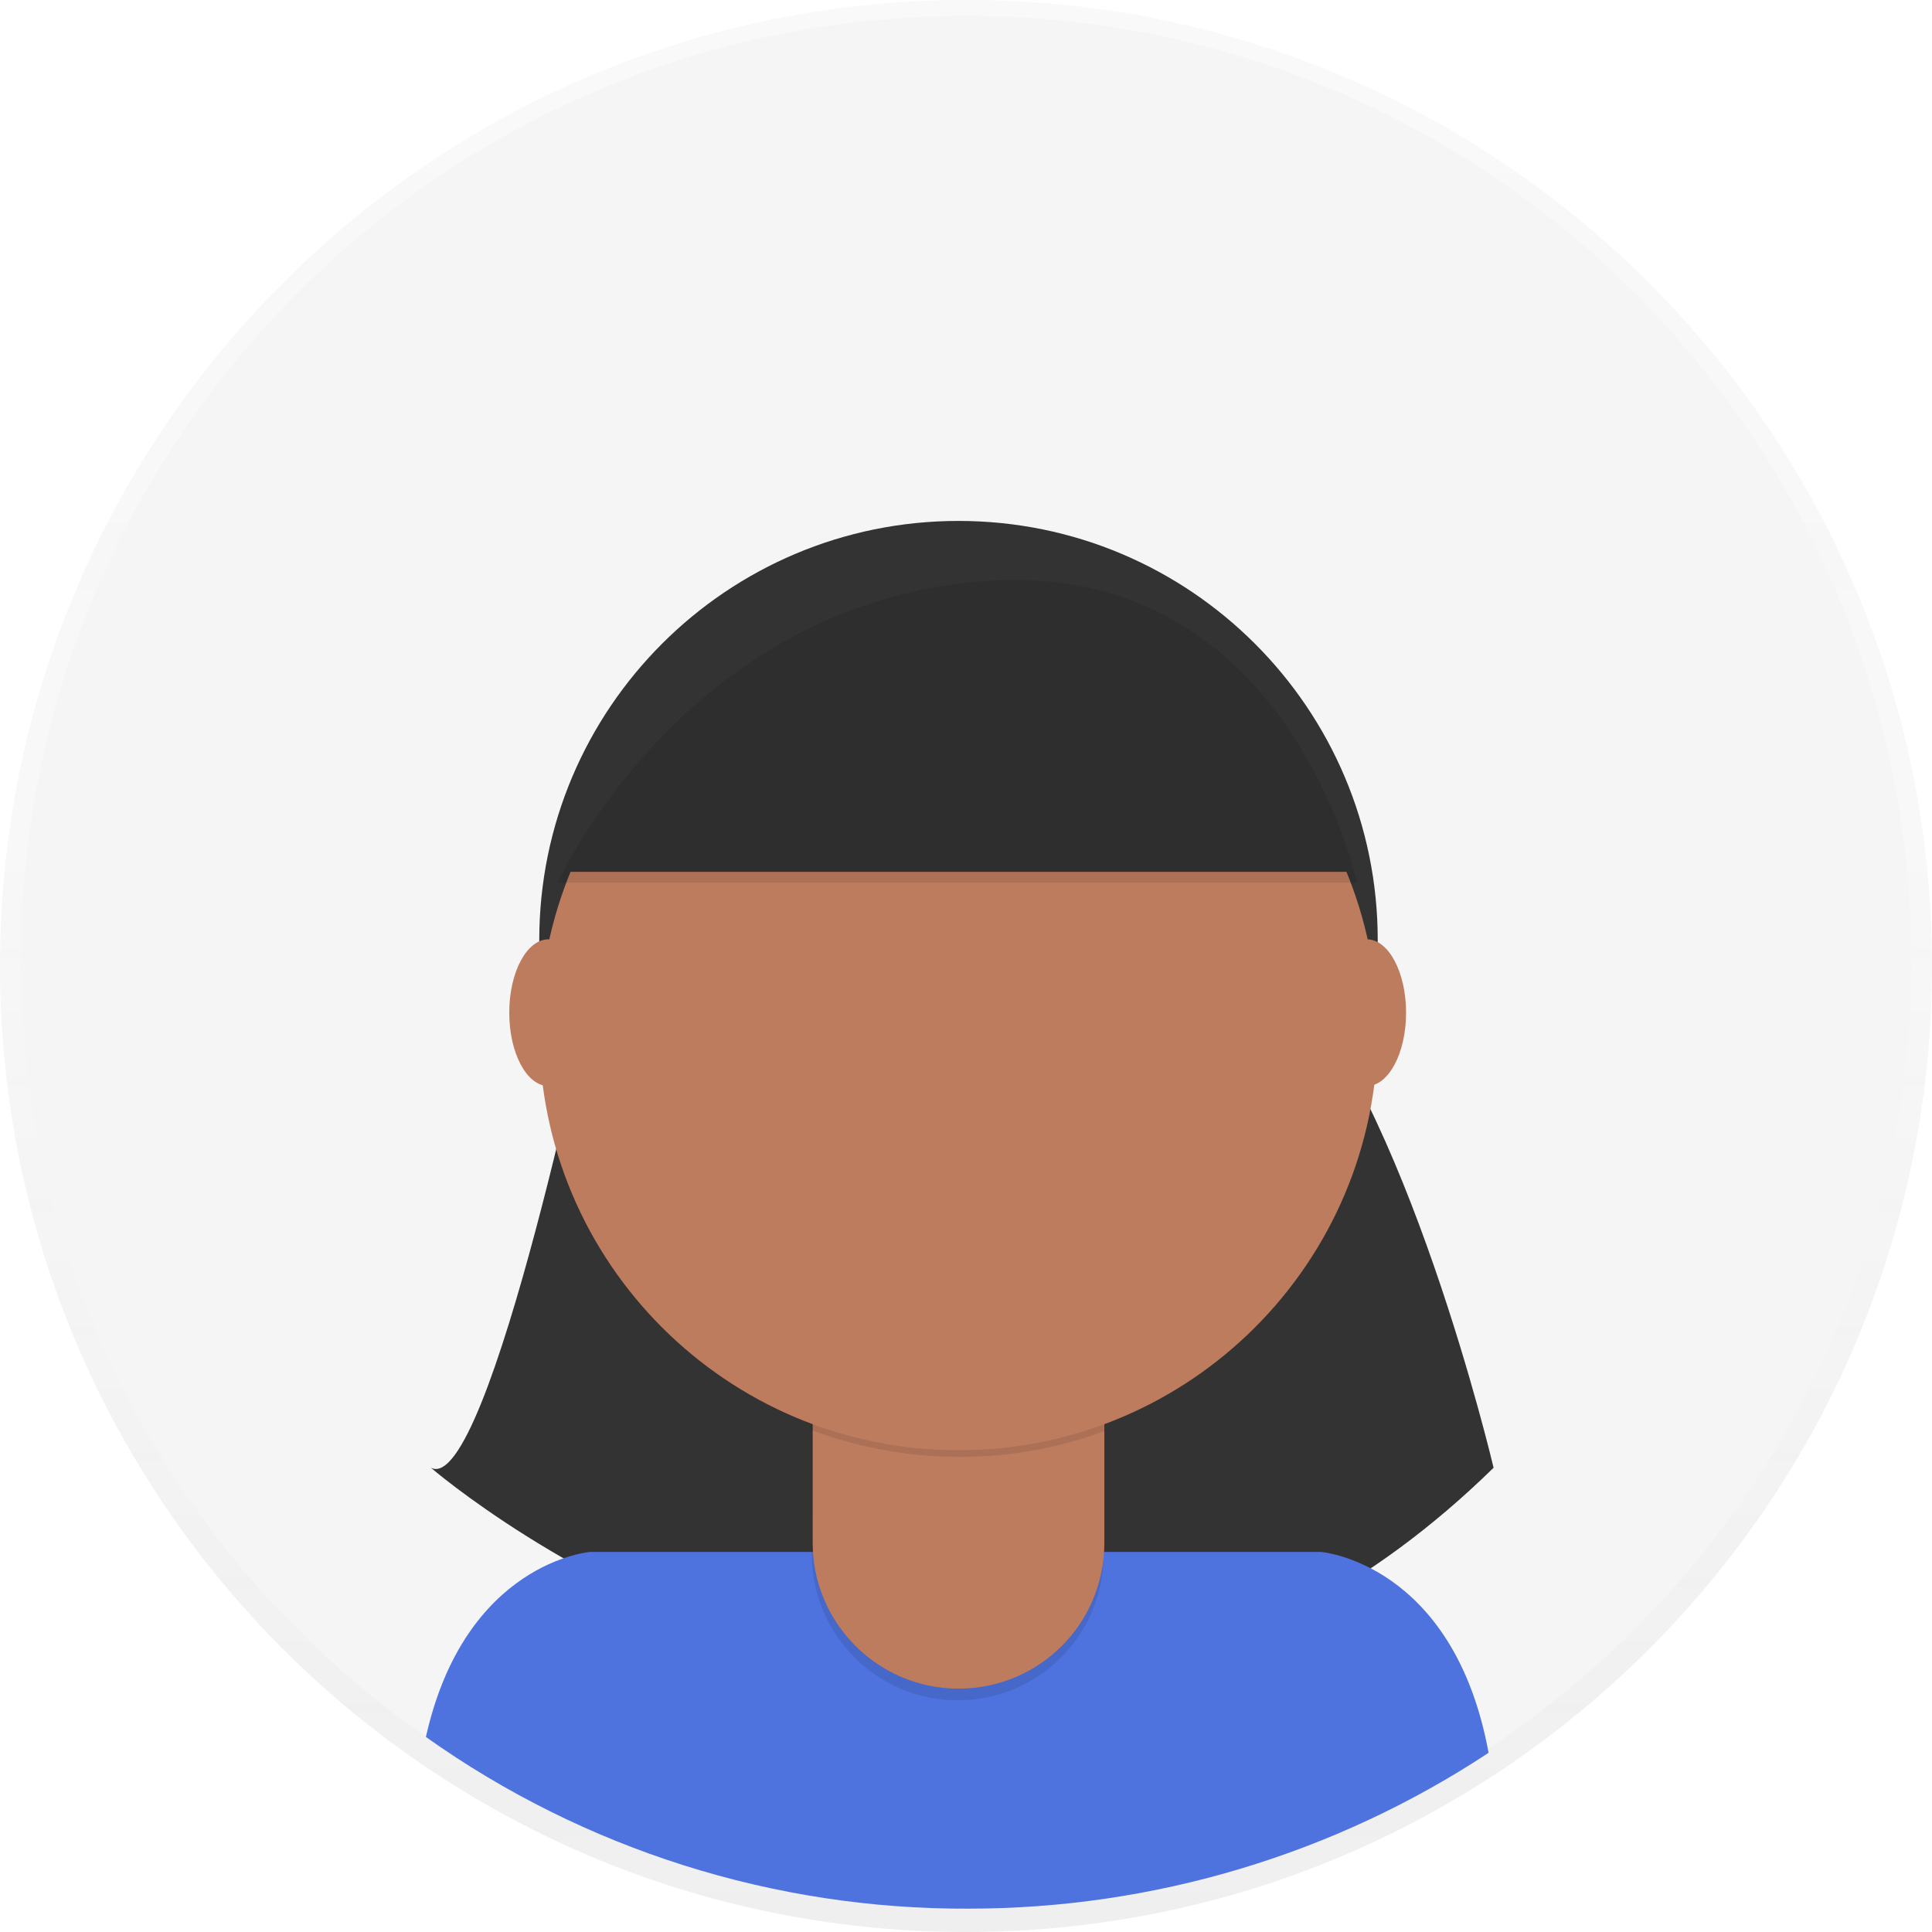
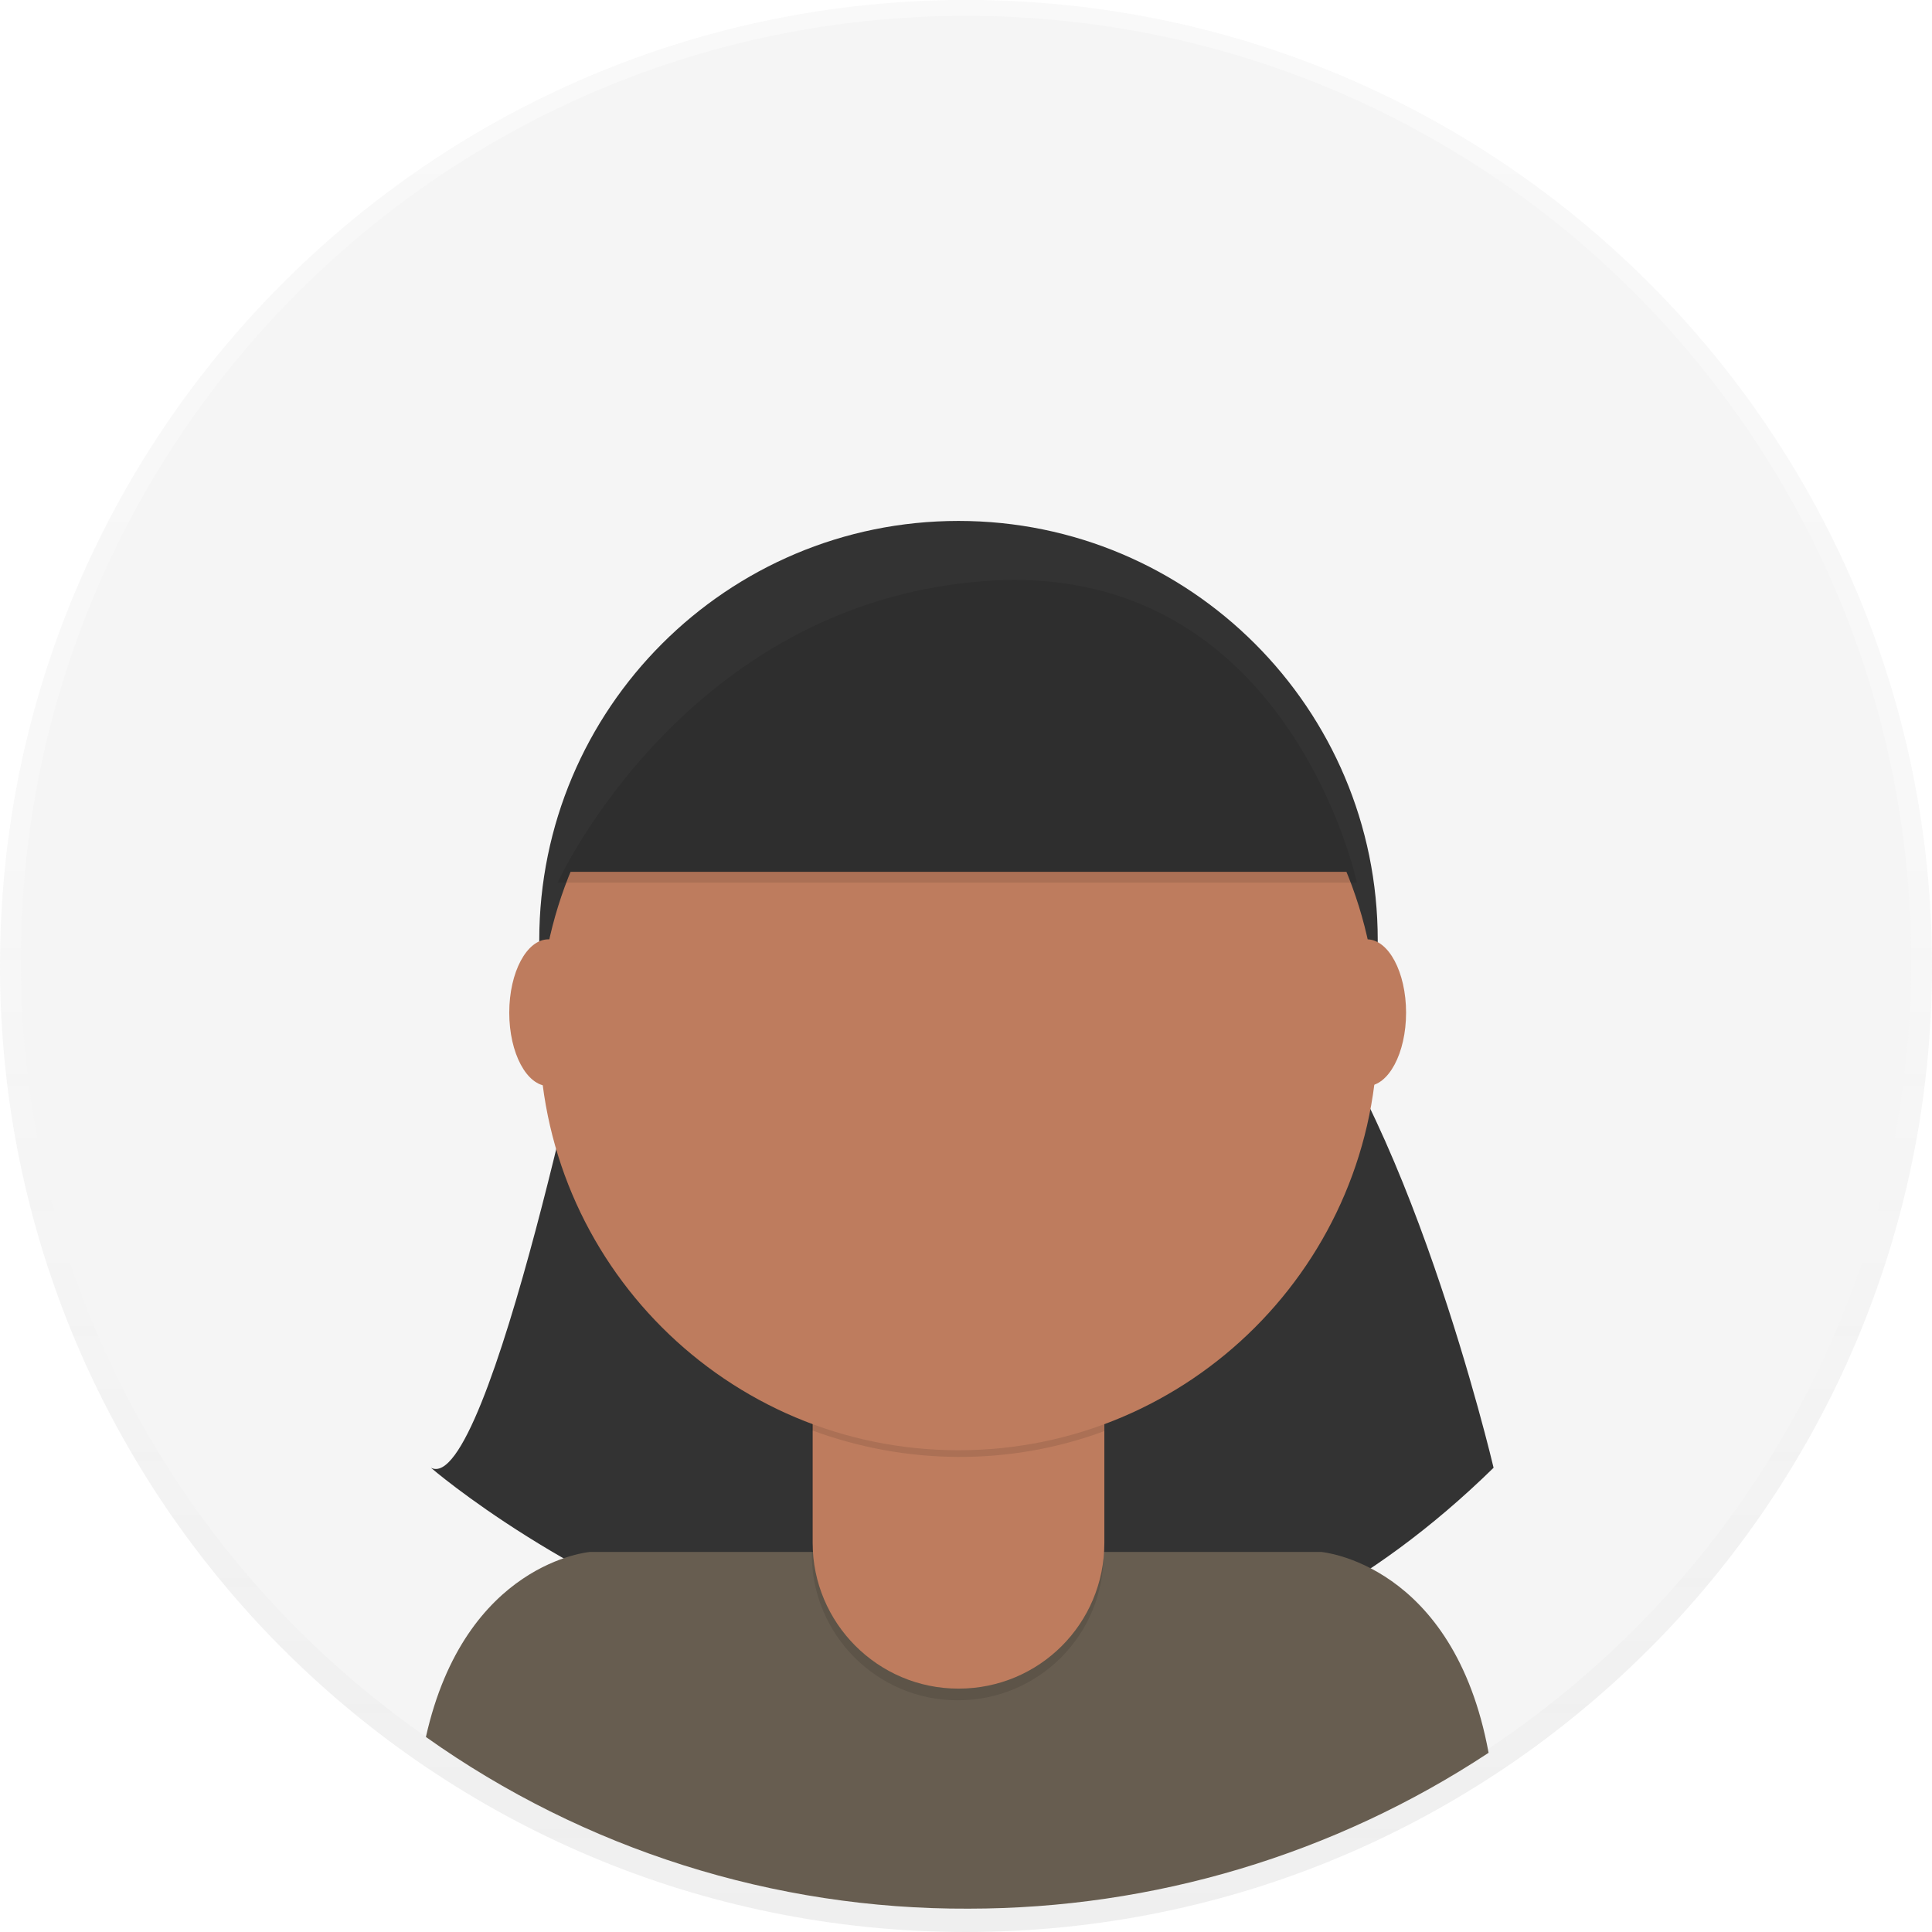
<svg xmlns="http://www.w3.org/2000/svg" version="1.1" id="_x38_8ce59e9-c4b8-4d1d-9d7a-ce0190159aa8" x="0px" y="0px" viewBox="0 0 231.8 231.8" style="enable-background:new 0 0 231.8 231.8;" xml:space="preserve">
  <style type="text/css">
	.st0{opacity:0.5;}
	.st1{fill:url(#SVGID_1_);}
	.st2{fill:#F5F5F5;}
	.st3{fill:#333333;}
- 	.st4{fill:#4E73DF;}
+ 	.st4{fill:#675D50;}
	.st5{opacity:0.1;enable-background:new    ;}
	.st6{fill:#BE7C5E;}
</style>
  <g class="st0">
    <linearGradient id="SVGID_1_" gradientUnits="userSpaceOnUse" x1="115.89" y1="525.2" x2="115.89" y2="756.98" gradientTransform="matrix(1 0 0 -1 0 756.98)">
      <stop offset="0" style="stop-color:#808080;stop-opacity:0.25" />
      <stop offset="0.54" style="stop-color:#808080;stop-opacity:0.12" />
      <stop offset="1" style="stop-color:#808080;stop-opacity:0.1" />
    </linearGradient>
    <circle class="st1" cx="115.9" cy="115.9" r="115.9" />
  </g>
  <circle class="st2" cx="115.9" cy="115.3" r="113.4" />
  <path class="st3" d="M71.6,116.3c0,0-12.9,63.4-19.9,59.8c0,0,67.7,58.5,127.5,0c0,0-10.5-44.6-25.7-59.8H71.6z" />
  <path class="st4" d="M116.2,229c22.2,0,43.9-6.5,62.4-18.7c-4.2-22.8-20.1-24.1-20.1-24.1H70.8c0,0-15,1.2-19.7,22.2  C70.1,221.9,92.9,229.1,116.2,229z" />
  <circle class="st3" cx="115" cy="112.8" r="50.3" />
  <path class="st5" d="M97.3,158.4h35.1l0,0v28.1c0,9.7-7.8,17.5-17.5,17.5l0,0c-9.7,0-17.5-7.9-17.5-17.5L97.3,158.4L97.3,158.4z" />
  <path class="st6" d="M100.7,157.1h28.4c1.9,0,3.4,1.5,3.4,3.3v0v24.7c0,9.7-7.8,17.5-17.5,17.5l0,0c-9.7,0-17.5-7.9-17.5-17.5v0  v-24.7C97.4,158.6,98.9,157.1,100.7,157.1z" />
  <path class="st5" d="M97.4,171.6c11.3,4.2,23.8,4.3,35.1,0.1v-4.3H97.4V171.6z" />
  <circle class="st6" cx="115" cy="123.7" r="50.3" />
  <path class="st3" d="M66.9,104.6h95.9c0,0-8.2-38.7-44.4-36.2S66.9,104.6,66.9,104.6z" />
  <ellipse class="st6" cx="65.8" cy="121.5" rx="4.7" ry="8.8" />
  <ellipse class="st6" cx="164" cy="121.5" rx="4.7" ry="8.8" />
  <path class="st5" d="M66.9,105.9h95.9c0,0-8.2-38.7-44.4-36.2S66.9,105.9,66.9,105.9z" />
</svg>
